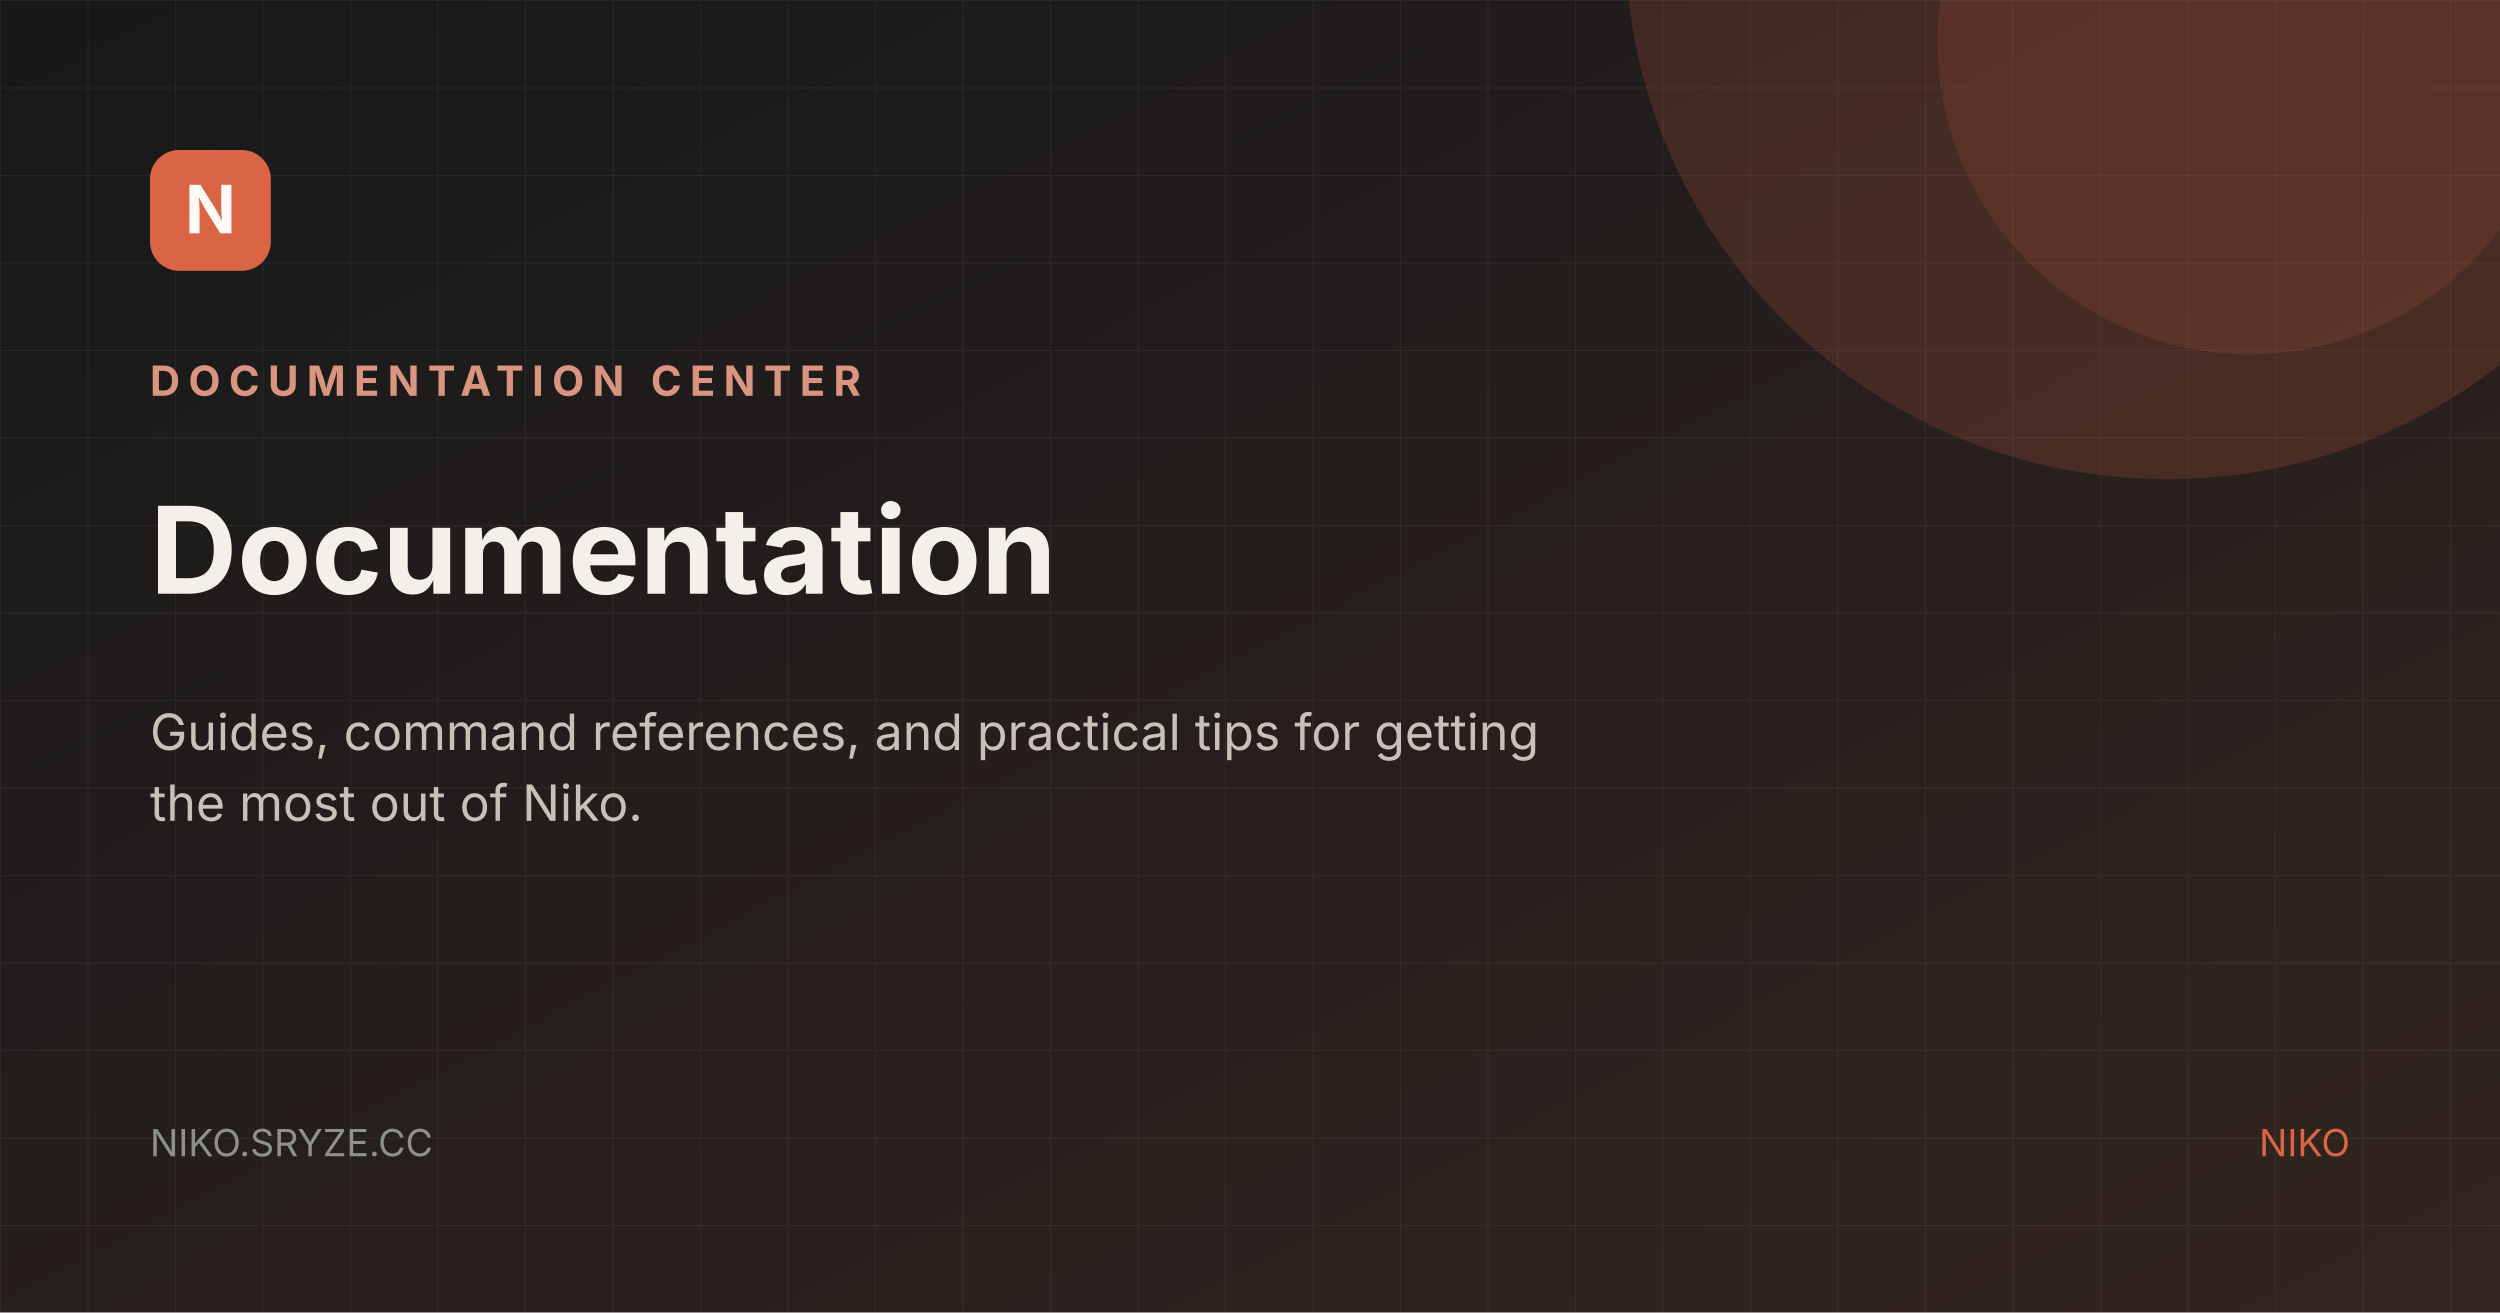
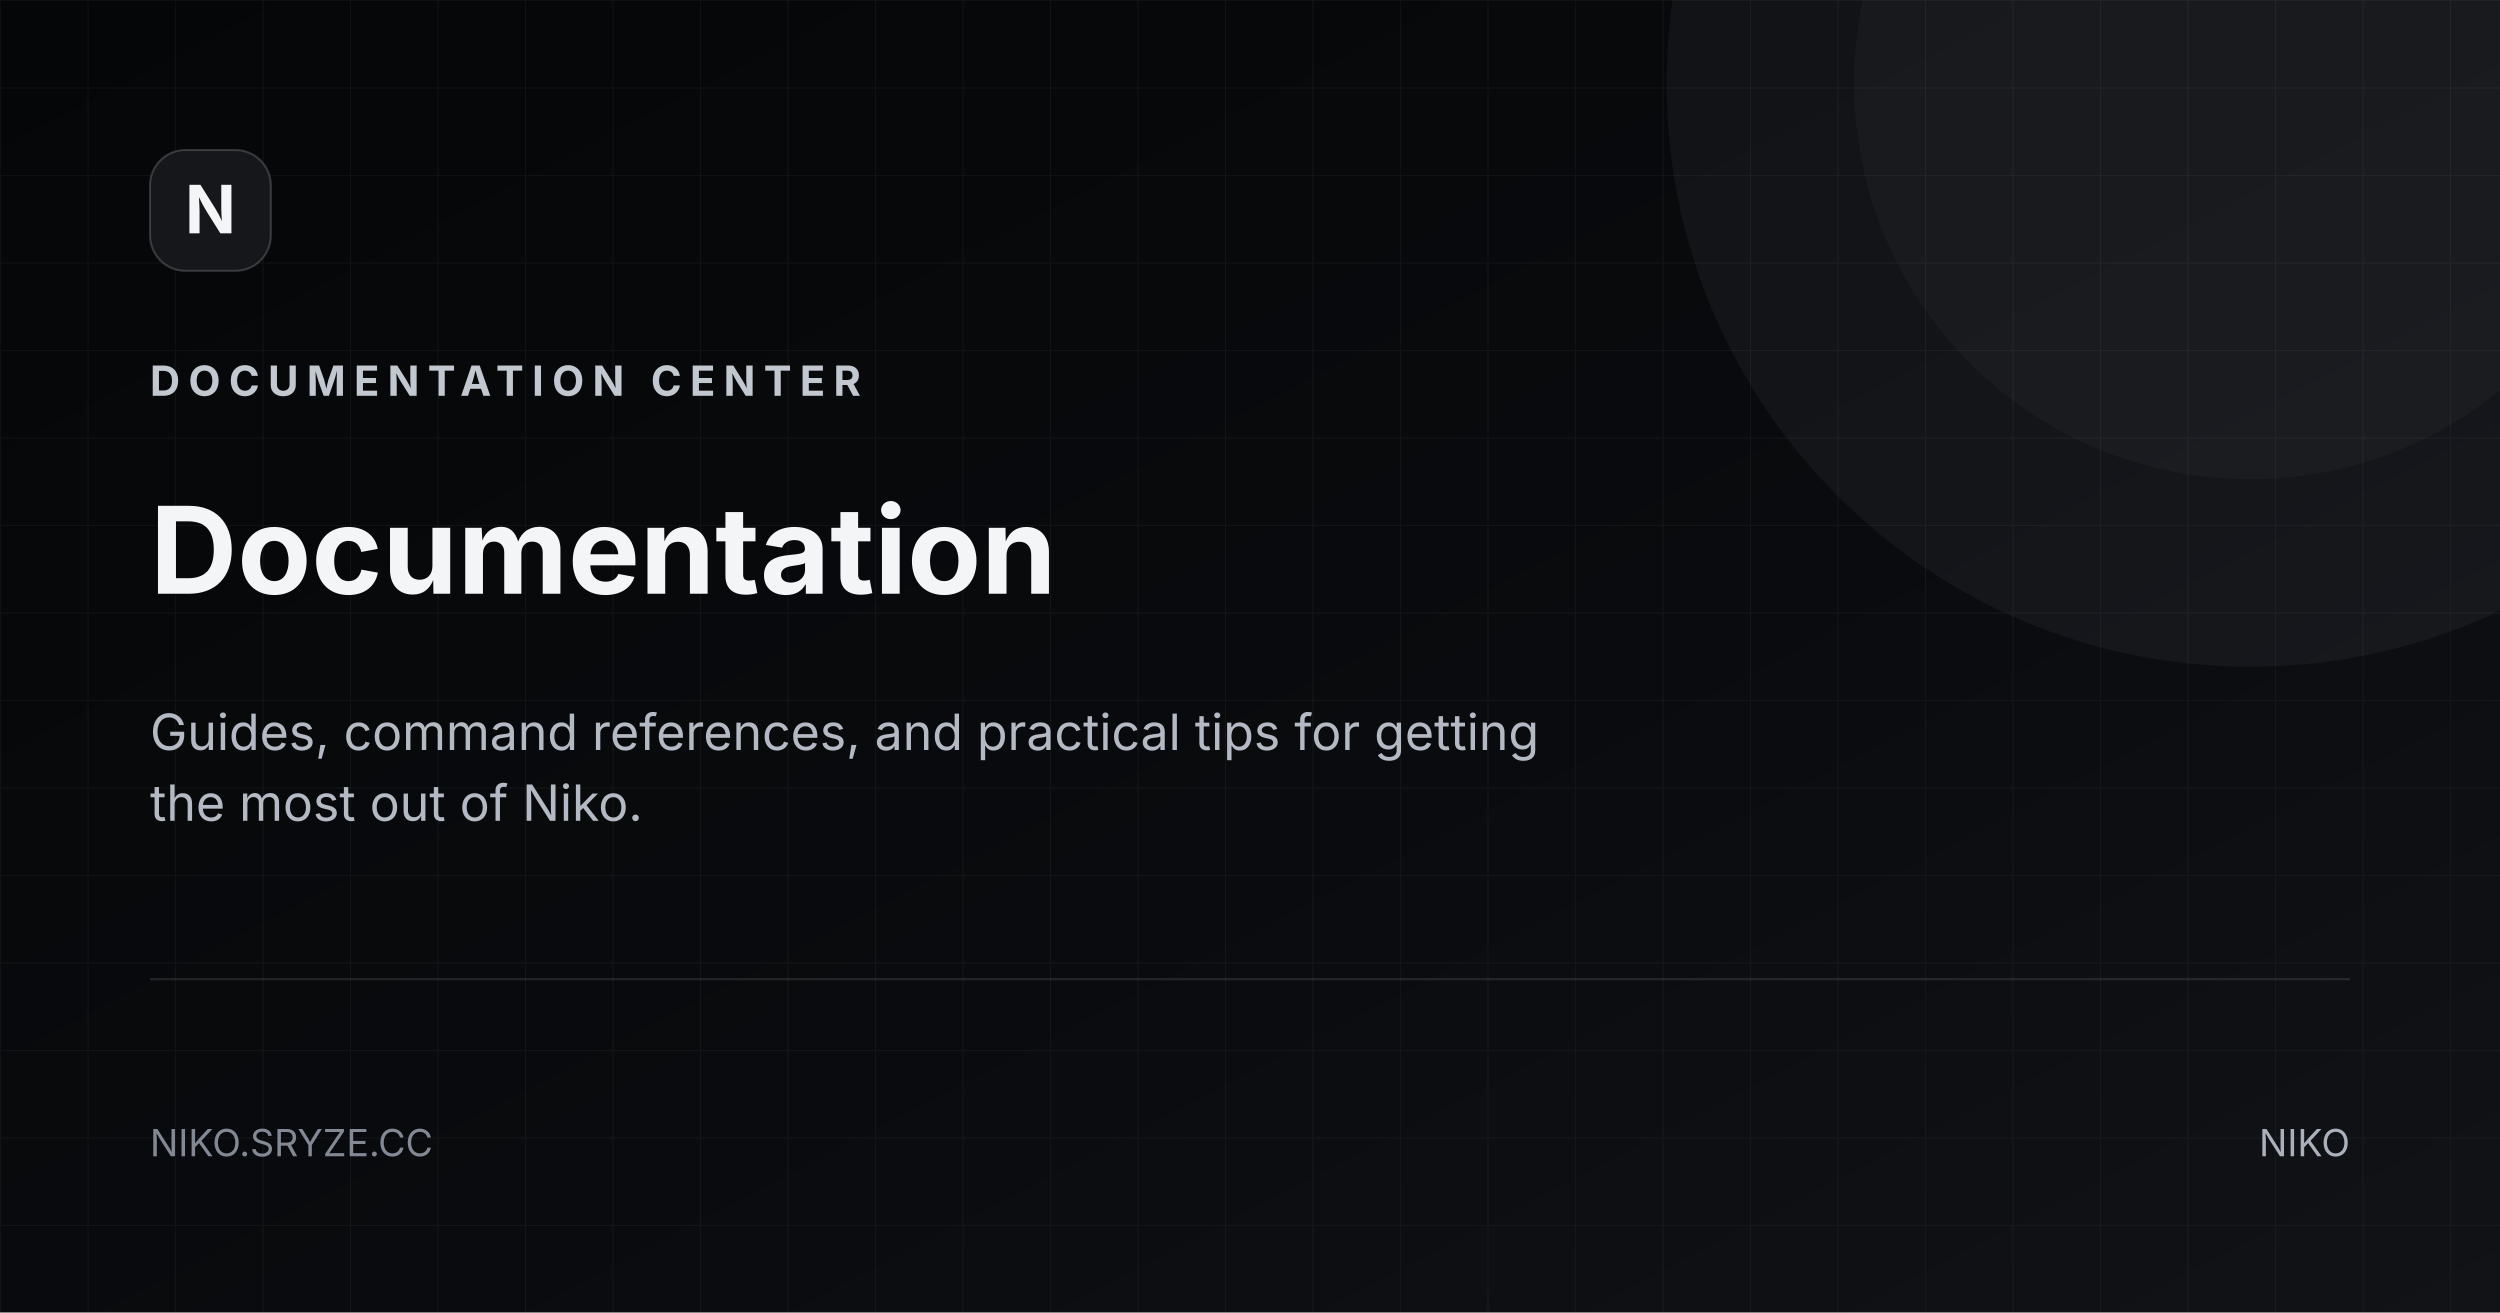
<svg xmlns="http://www.w3.org/2000/svg" width="1200" height="630" viewBox="0 0 1200 630">
  <defs>
    <linearGradient id="bg" x1="0" y1="0" x2="1" y2="1">
-       <stop stop-color="#17181a" />
-       <stop offset="1" stop-color="#33251f" />
+       <stop stop-color="#050607" />
+       <stop offset=".58" stop-color="#0a0b0e" />
+       <stop offset="1" stop-color="#111317" />
    </linearGradient>
    <pattern id="grid" width="42" height="42" patternUnits="userSpaceOnUse">
-       <path d="M42 0H0V42" fill="none" stroke="#f4f0e9" stroke-opacity=".06" />
+       <path d="M42 0H0V42" fill="none" stroke="#dce1e8" stroke-opacity=".045" />
    </pattern>
  </defs>
  <rect width="1200" height="630" fill="url(#bg)" />
  <rect width="1200" height="630" fill="url(#grid)" />
-   <circle cx="1040" cy="-30" r="260" fill="#d96545" fill-opacity=".18" />
-   <circle cx="1080" cy="20" r="150" fill="#d96545" fill-opacity=".14" />
-   <rect x="72" y="72" width="58" height="58" rx="14" fill="#d96545" />
-   <text x="101" y="112" text-anchor="middle" fill="#fffaf5" font-family="Inter,sans-serif" font-size="32" font-weight="700">N</text>
-   <text x="72" y="190" fill="#d9957f" font-family="Inter,sans-serif" font-size="20" font-weight="700" letter-spacing="4">DOCUMENTATION CENTER</text>
-   <text x="72" y="285" fill="#f4f0e9" font-family="Inter,sans-serif" font-size="58" font-weight="700">Documentation</text>
-   <text x="72" y="360" fill="#c8c1b8" font-family="Inter,sans-serif" font-size="24">Guides, command references, and practical tips for getting</text>
-   <text x="72" y="394" fill="#c8c1b8" font-family="Inter,sans-serif" font-size="24">the most out of Niko.</text>
-   <text x="72" y="555" fill="#8c918e" font-family="Inter,sans-serif" font-size="18">NIKO.SRYZE.CC</text>
-   <text x="1128" y="555" text-anchor="end" fill="#d96545" font-family="Inter,sans-serif" font-size="18">NIKO</text>
+   <circle cx="1080" cy="40" r="280" fill="#aab1ba" fill-opacity=".065" />
+   <circle cx="1080" cy="40" r="190" fill="#d5d9df" fill-opacity=".035" />
+   <path d="M72 470H1128" stroke="#dce1e8" stroke-opacity=".12" />
+   <rect x="72" y="72" width="58" height="58" rx="17" fill="#15171b" stroke="#dce1e8" stroke-opacity=".2" />
+   <text x="101" y="112" text-anchor="middle" fill="#f4f5f7" font-family="Inter,sans-serif" font-size="32" font-weight="700">N</text>
+   <text x="72" y="190" fill="#c2c8d0" font-family="Inter,sans-serif" font-size="20" font-weight="700" letter-spacing="4">DOCUMENTATION CENTER</text>
+   <text x="72" y="285" fill="#f4f5f7" font-family="Inter,sans-serif" font-size="58" font-weight="700">Documentation</text>
+   <text x="72" y="360" fill="#b4bac3" font-family="Inter,sans-serif" font-size="24">Guides, command references, and practical tips for getting</text>
+   <text x="72" y="394" fill="#b4bac3" font-family="Inter,sans-serif" font-size="24">the most out of Niko.</text>
+   <text x="72" y="555" fill="#828994" font-family="Inter,sans-serif" font-size="18">NIKO.SRYZE.CC</text>
+   <text x="1128" y="555" text-anchor="end" fill="#aab1ba" font-family="Inter,sans-serif" font-size="18">NIKO</text>
</svg>
